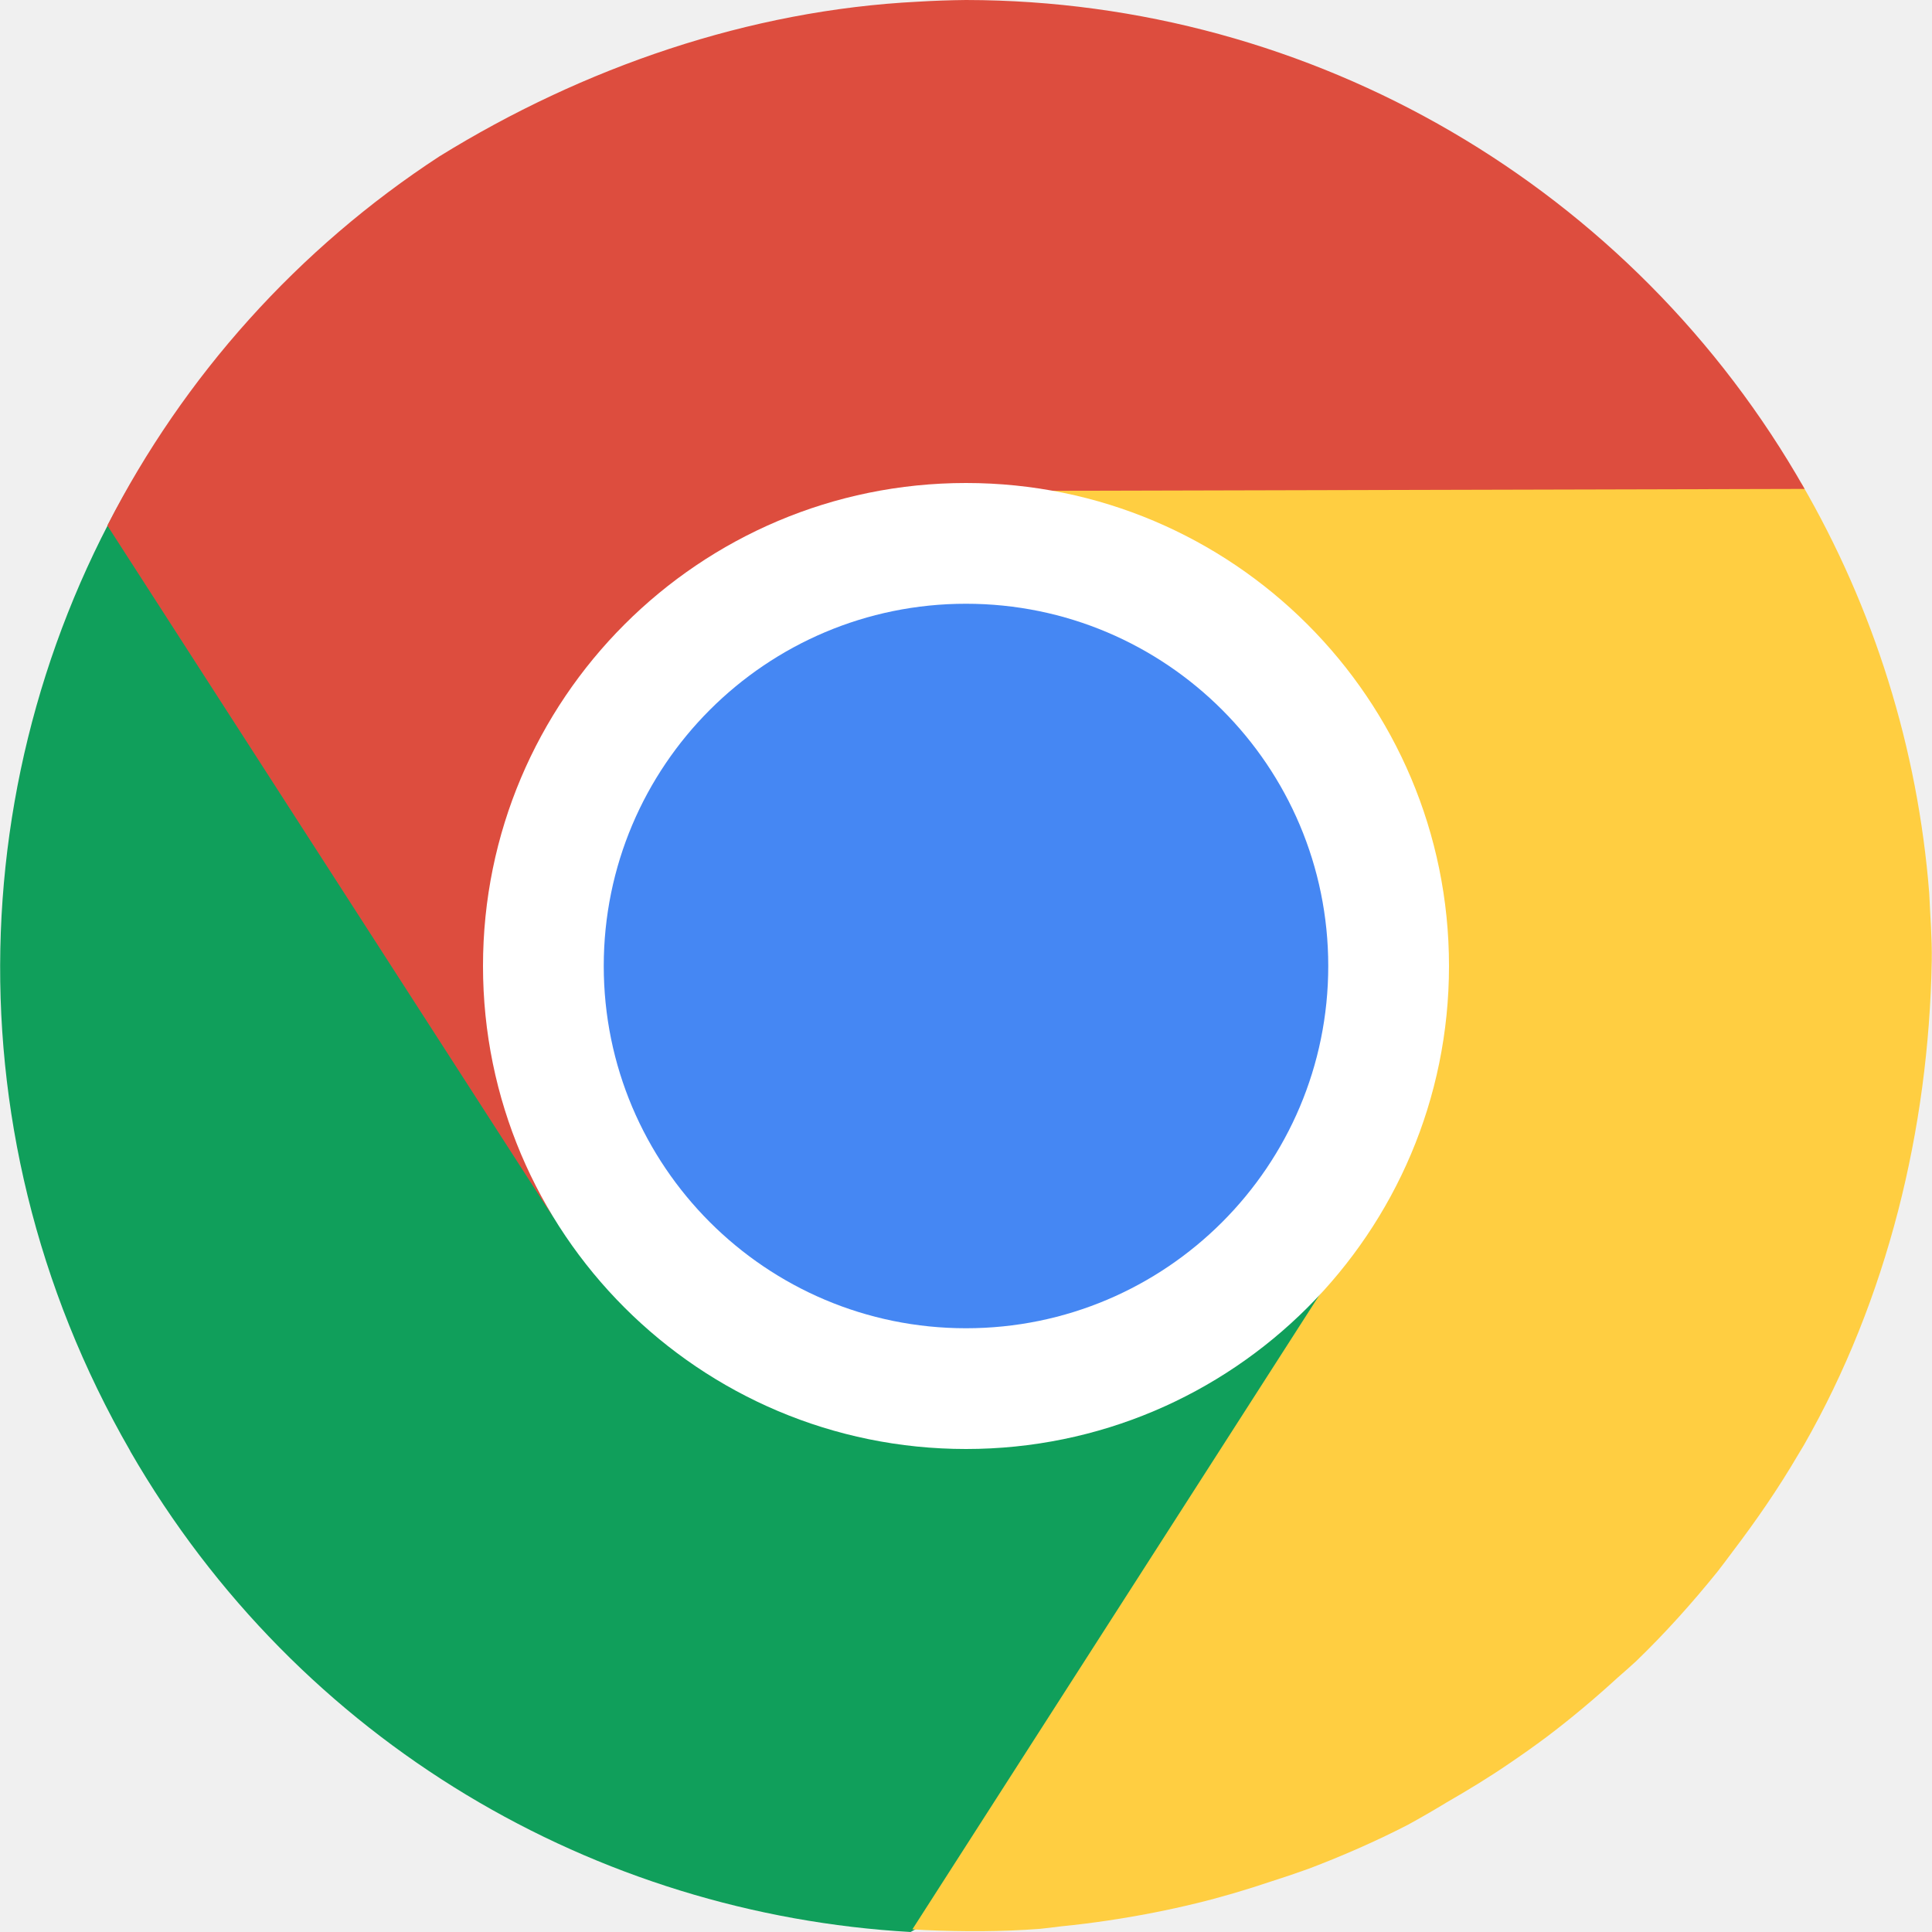
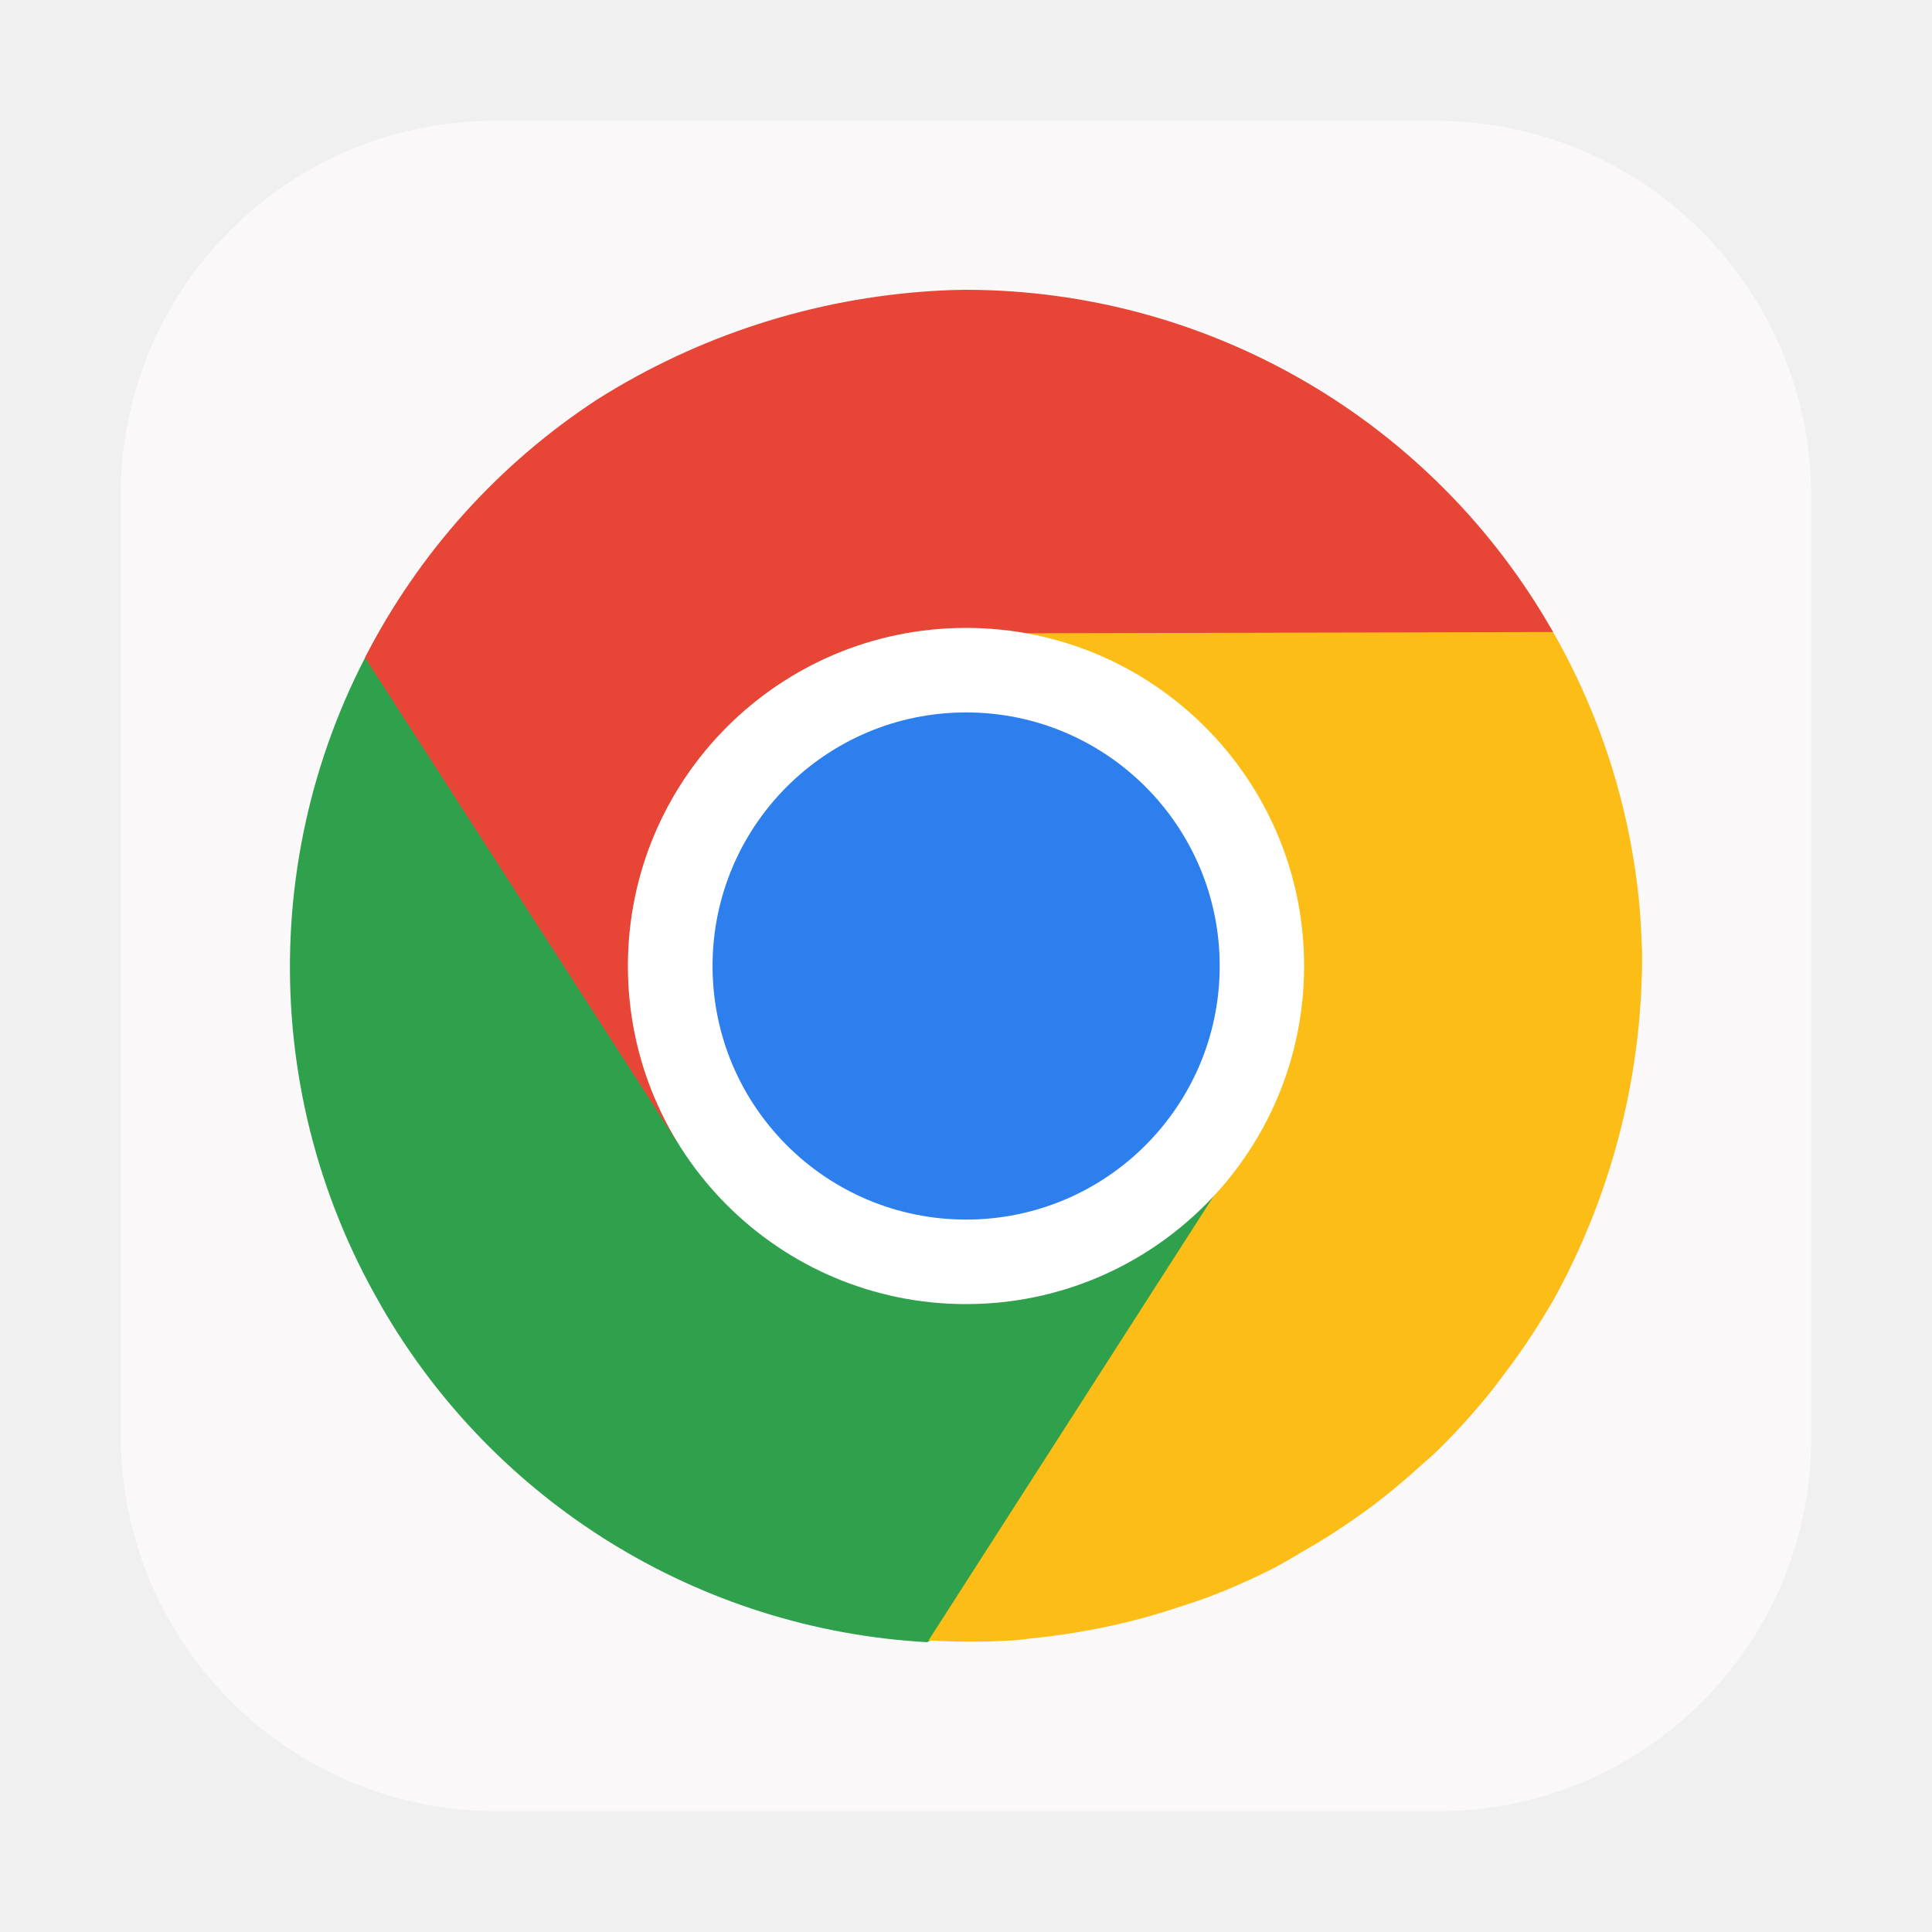
- <svg xmlns="http://www.w3.org/2000/svg" width="16" height="16" version="1">
-   <path style="fill:#109f5b" d="m1.078 12.017c1.401 2.429 3.869 3.835 6.463 3.983 2.765-1.526 4.231-3.465 3.515-6.1-0.303 0.495-0.723 0.923-1.262 1.235-0.856 0.495-1.649-0.025-2.532-0.257-0.895-0.235-1.877-0.191-2.378-1.06l-3.57-6.189c-1.607 2.443-1.801 5.673-0.235 8.388z" />
-   <path style="fill:#ffce41" d="m8.107 4c0.579 0.016 1.16 0.569 1.699 0.881 0.922 0.533 0.835 1.585 1.039 2.547 0.178 0.838 1.065 1.683 0.602 2.486l-3.891 6.064a8 8 0 0 0 0.104 0.006c0.318 0.014 0.636 0.014 0.951-0.01a8 8 0 0 0 0.178 -0.021c0.253-0.025 0.505-0.063 0.754-0.111a8 8 0 0 0 0.365 -0.08c0.21-0.051 0.418-0.113 0.623-0.182a8 8 0 0 0 0.307 -0.104c0.279-0.106 0.554-0.226 0.82-0.363a8 8 0 0 0 0.322 -0.186c0.177-0.102 0.352-0.208 0.521-0.324a8 8 0 0 0 0.311 -0.221c0.201-0.152 0.396-0.316 0.584-0.488a8 8 0 0 0 0.154 -0.137c0.238-0.23 0.462-0.479 0.674-0.742a8 8 0 0 0 0.127 -0.168c0.193-0.254 0.376-0.519 0.541-0.801a8 8 0 0 0 0.047 -0.078c0.691-1.209 1.034-2.616 1.059-4.012 0.003-0.187-0.013-0.372-0.021-0.559a8 8 0 0 0 -1.061 -3.398h-6.809z" />
-   <path style="fill:#dd4d3e" d="m8 0a8 8 0 0 0 -0.398 0.014c-1.397 0.07-2.771 0.544-3.963 1.281a8 8 0 0 0 -2.75 3.057l3.691 5.727c-0.301-0.495-0.149-1.285-0.18-1.906-0.052-1.063 0.878-1.561 1.576-2.254 0.608-0.604 0.837-1.805 1.764-1.852l7.205-0.018a8 8 0 0 0 -6.945 -4.049z" />
-   <rect fill="#fff" width="8" height="8" x="-12" y="-12" rx="4" ry="4" transform="matrix(0,-1,-1,0,0,0)" />
-   <rect style="fill:#4587f3" width="6" height="6" x="-11" y="-11" rx="3" ry="3" transform="matrix(0,-1,-1,0,0,0)" />
+ <svg xmlns="http://www.w3.org/2000/svg" height="16px" width="16px" id="svg6" viewBox="0 0 16 16">
+   <defs>
+     <style>.cls-1{fill:#faf8f9;}.cls-2{fill:#2fa14c;}.cls-3{fill:#fcbd16;}.cls-4{fill:#e74536;}.cls-5{fill:#fff;}.cls-6{fill:#2d7fed;}</style>
+   </defs>
+   <path id="rect51" class="cls-1" d="M4.09,1h7.806A3.112,3.112,0,0,1,15,4.103V11.91A3.09,3.09,0,0,1,11.91,15H4.103A3.112,3.112,0,0,1,1,11.897V4.09A3.099,3.099,0,0,1,4.09,1Z" />
+   <path class="cls-2" d="M3.155,10.812A5.574,5.574,0,0,0,7.679,13.6c1.935-1.068,2.962-2.425,2.46-4.27a2.499,2.499,0,0,1-.883.864c-.6.346-1.155-.018-1.772-.18-.626-.165-1.314-.134-1.665-.742L3.32,4.94a5.584,5.584,0,0,0-.165,5.871Z" />
+   <path class="cls-3" d="M8.076,5.2c.406.011.812.399,1.19.617.645.373.585,1.11.727,1.783.124.587.746,1.178.421,1.74L7.69,13.585l.072.004a5.579,5.579,0,0,0,.666-.007q.062-.007.124-.015c.177-.017.353-.044.528-.078q.128-.025.256-.056c.147-.036.292-.079.436-.127q.108-.034.215-.072a5.579,5.579,0,0,0,.574-.254q.114-.062.226-.13c.124-.071.246-.146.365-.227q.111-.075.217-.154c.141-.107.277-.221.409-.342q.055-.047.108-.096a5.579,5.579,0,0,0,.472-.52q.045-.058.089-.118a5.686,5.686,0,0,0,.379-.561l.033-.055A5.894,5.894,0,0,0,13.599,7.97c.002-.131-.009-.261-.015-.391A5.6,5.6,0,0,0,12.842,5.2Z" />
+   <path class="cls-4" d="M8.001,2.4q-.14.001-.279.01a5.885,5.885,0,0,0-2.774.897,5.6,5.6,0,0,0-1.925,2.14l2.584,4.009A3.075,3.075,0,0,1,5.481,8.12c-.036-.744.615-1.093,1.103-1.578C7.01,6.12,7.17,5.279,7.819,5.246l5.043-.012A5.6,5.6,0,0,0,8.001,2.4Z" />
+   <path class="cls-5" d="M10.8,8h0a2.8,2.8,0,0,0-2.8-2.8h0a2.8,2.8,0,0,0-2.8,2.8h0a2.8,2.8,0,0,0,2.8,2.8h0A2.8,2.8,0,0,0,10.8,8Z" />
+   <path class="cls-6" d="M10.101,8h0a2.1,2.1,0,0,0-2.1-2.1h0a2.1,2.1,0,0,0-2.1,2.1h0a2.1,2.1,0,0,0,2.1,2.1h0A2.1,2.1,0,0,0,10.101,8Z" />
</svg>
